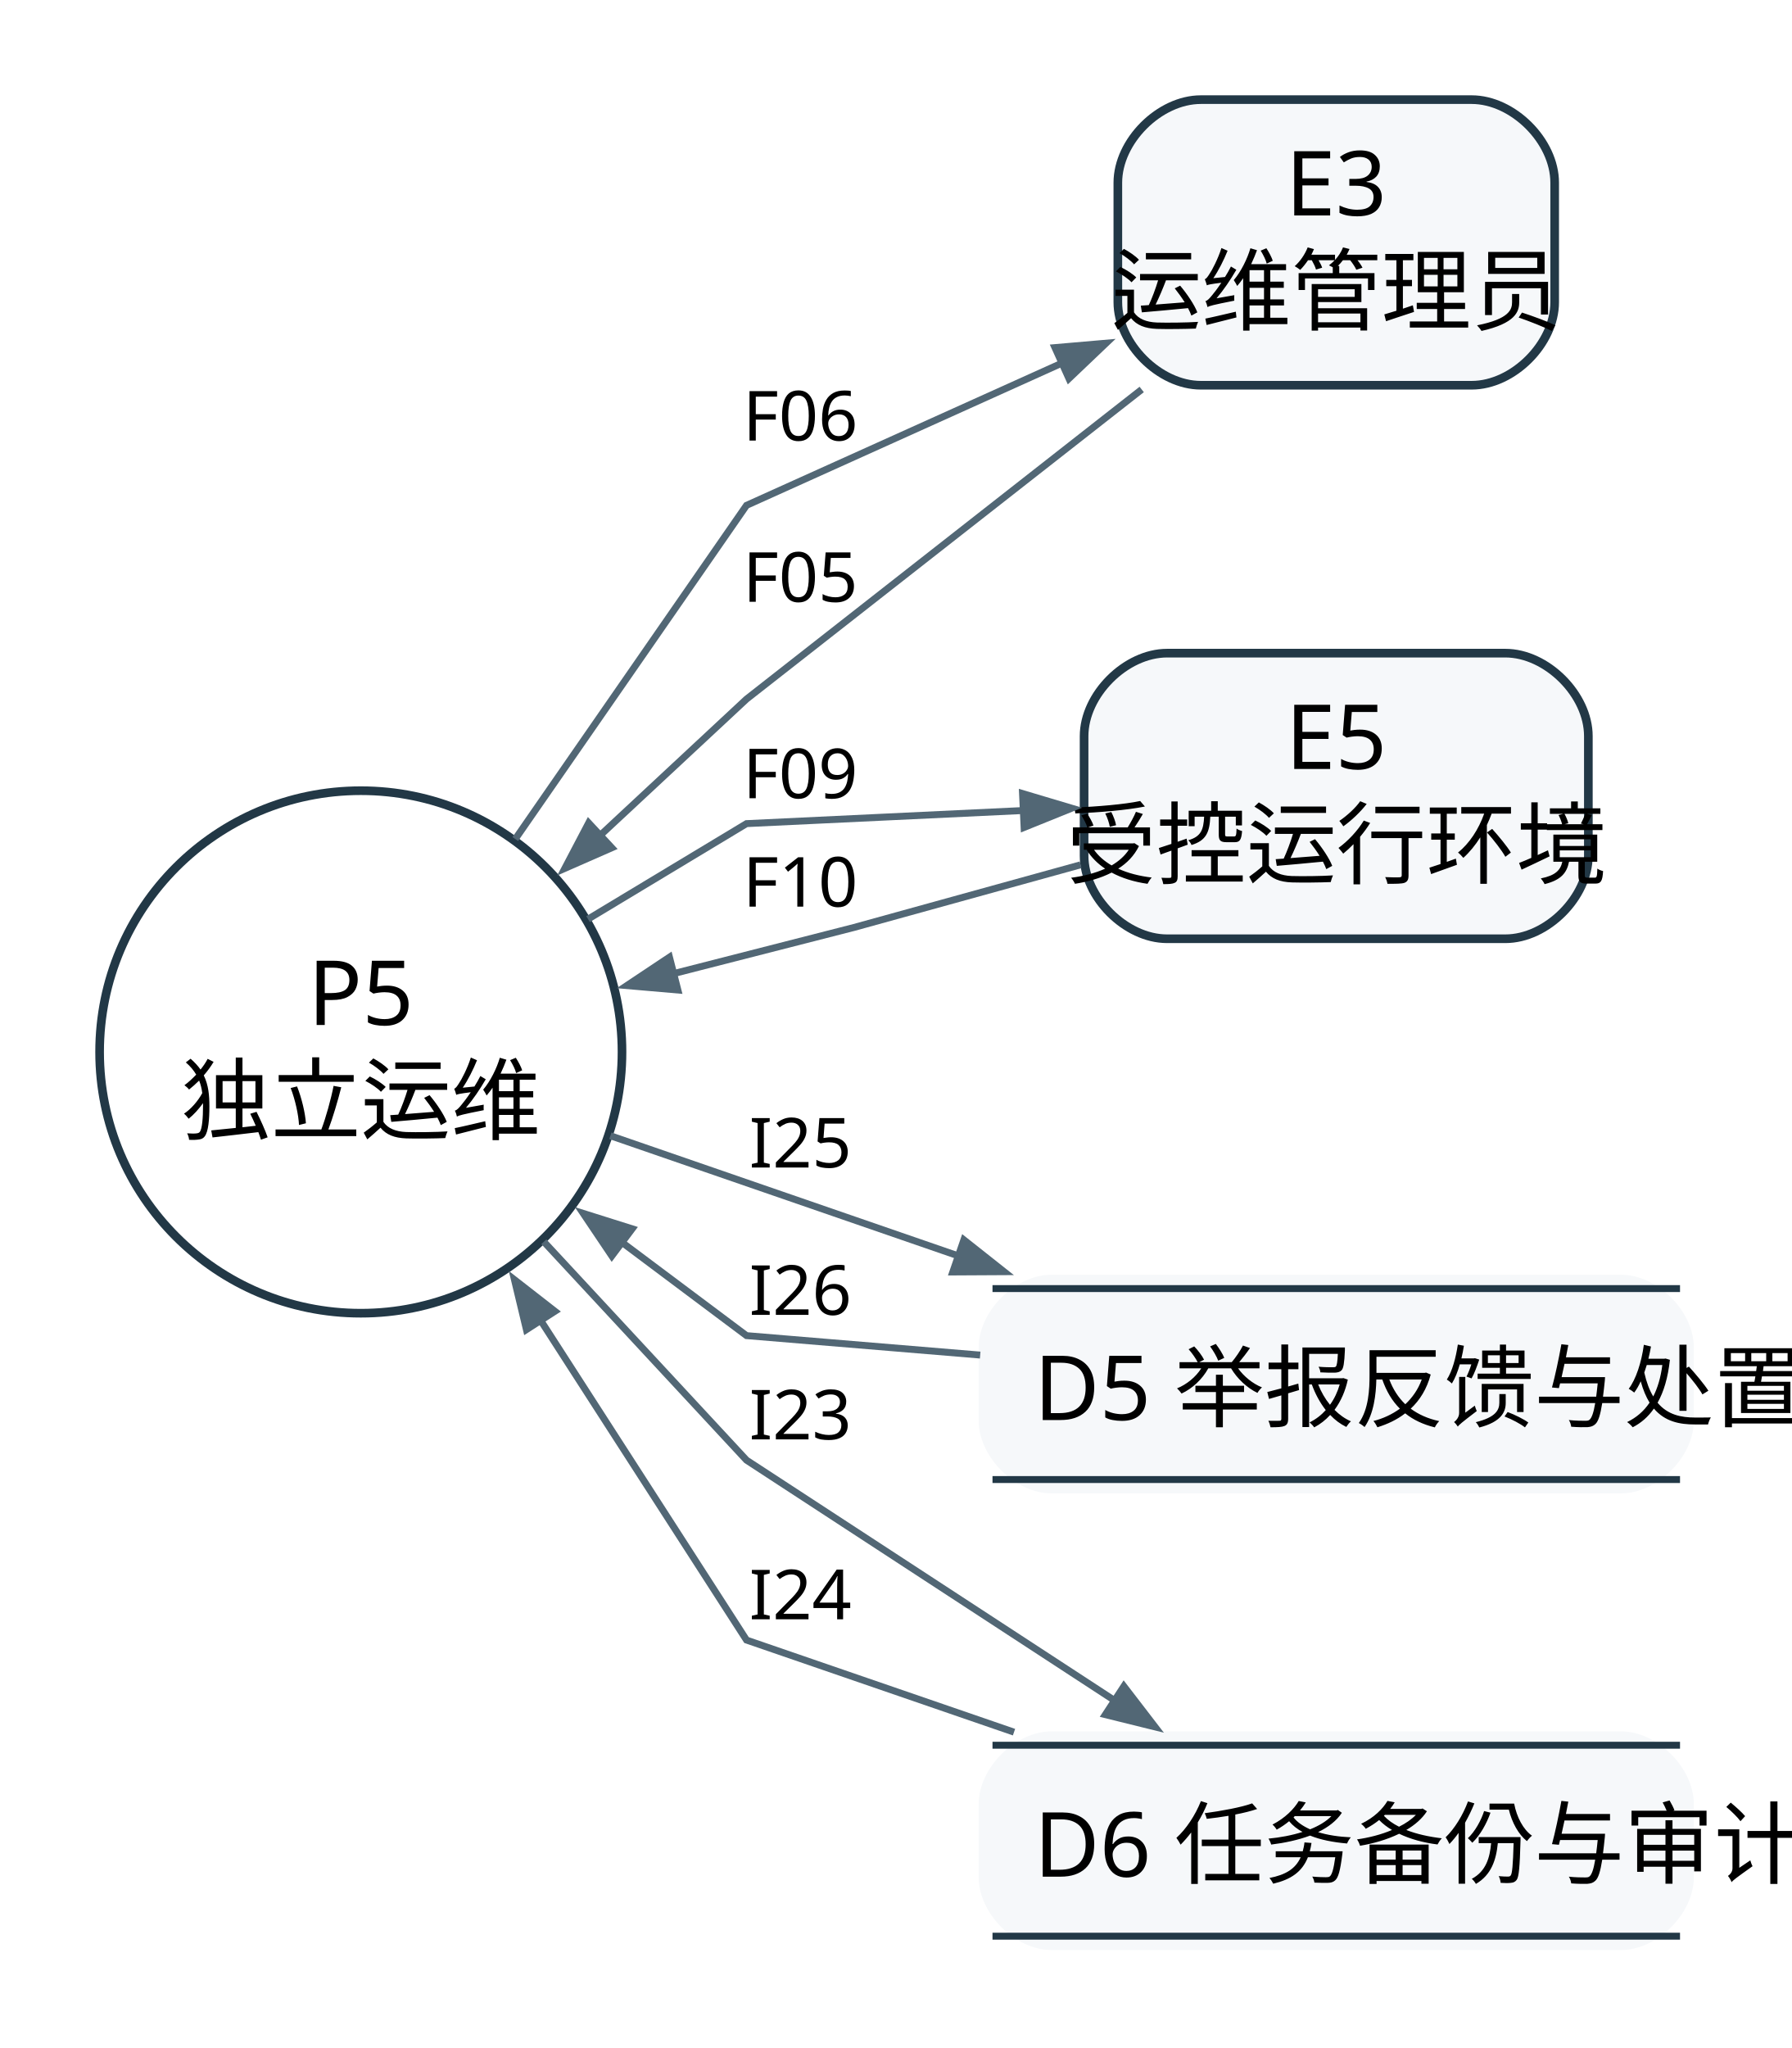
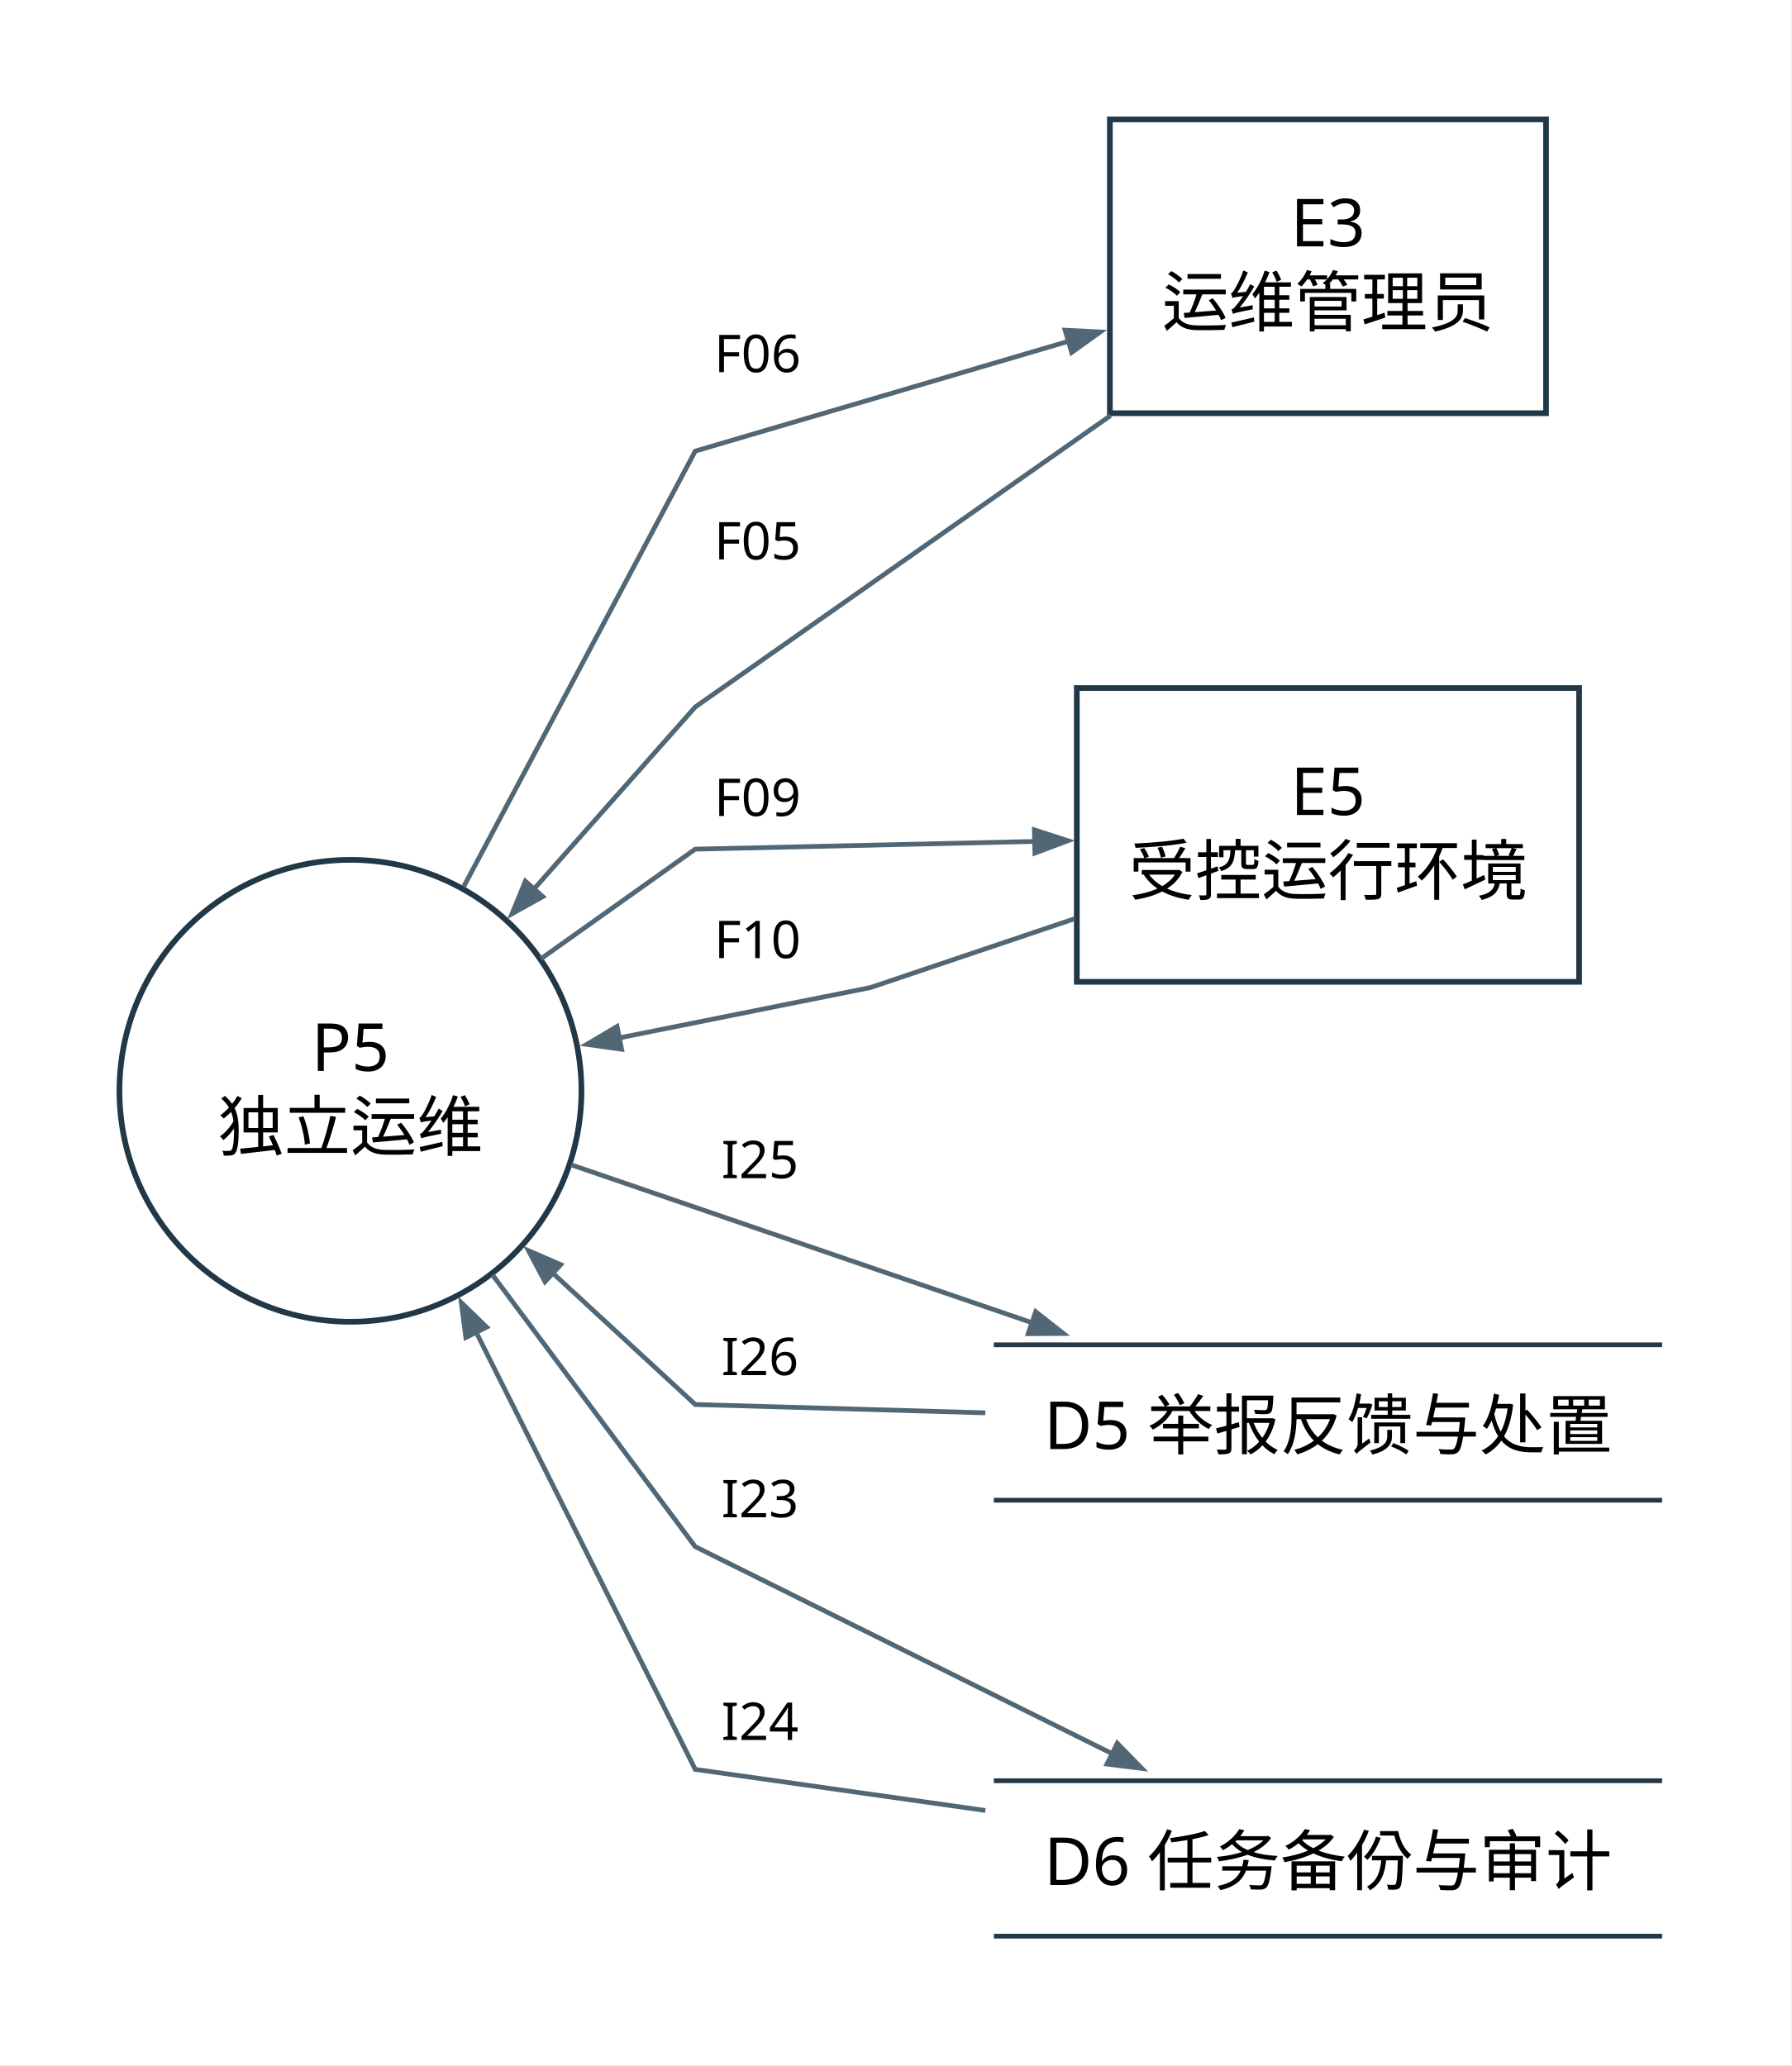
- <svg xmlns="http://www.w3.org/2000/svg" width="259pt" height="296pt" viewBox="0.00 0.00 259.00 296.00">
-   <g id="graph0" class="graph" transform="scale(1 1) rotate(0) translate(14.4 281.84)">
-     <polygon fill="white" stroke="none" points="-14.4,14.4 -14.4,-281.84 244.87,-281.84 244.87,14.4 -14.4,14.4" />
+ <svg xmlns="http://www.w3.org/2000/svg" width="378pt" height="436pt" viewBox="0.00 0.00 378.00 436.00">
+   <g id="graph0" class="graph" transform="scale(1 1) rotate(0) translate(25.2 410.6)">
+     <polygon fill="white" stroke="none" points="-25.2,25.2 -25.2,-410.6 352.69,-410.6 352.69,25.2 -25.2,25.2" />
    <g id="node1" class="node">
-       <ellipse fill="white" stroke="#223846" stroke-width="1.25" cx="37.76" cy="-129.8" rx="37.76" ry="37.76" />
-       <text xml:space="preserve" text-anchor="middle" x="37.76" y="-133.7" font-family="Microsoft YaHei" font-size="13.00">P5</text>
-       <text xml:space="preserve" text-anchor="middle" x="37.76" y="-118.1" font-family="Microsoft YaHei" font-size="13.00">独立运维</text>
+       <ellipse fill="white" stroke="#223846" stroke-width="1.2" cx="48.74" cy="-180.4" rx="48.74" ry="48.74" />
+       <text xml:space="preserve" text-anchor="middle" x="48.74" y="-184.6" font-family="Microsoft YaHei" font-size="14.00">P5</text>
+       <text xml:space="preserve" text-anchor="middle" x="48.74" y="-167.8" font-family="Microsoft YaHei" font-size="14.00">独立运维</text>
    </g>
    <g id="node2" class="node">
-       <path fill="#f6f8fa" stroke="#223846" stroke-width="1.25" d="M198.35,-267.44C198.35,-267.44 159.2,-267.44 159.2,-267.44 153.2,-267.44 147.2,-261.44 147.2,-255.44 147.2,-255.44 147.2,-238.16 147.2,-238.16 147.2,-232.16 153.2,-226.16 159.2,-226.16 159.2,-226.16 198.35,-226.16 198.35,-226.16 204.35,-226.16 210.35,-232.16 210.35,-238.16 210.35,-238.16 210.35,-255.44 210.35,-255.44 210.35,-261.44 204.35,-267.44 198.35,-267.44" />
-       <text xml:space="preserve" text-anchor="middle" x="178.77" y="-250.7" font-family="Microsoft YaHei" font-size="13.00">E3</text>
-       <text xml:space="preserve" text-anchor="middle" x="178.77" y="-235.1" font-family="Microsoft YaHei" font-size="13.00">运维管理员</text>
+       <polygon fill="white" stroke="#223846" stroke-width="1.2" points="301,-385.4 208.98,-385.4 208.98,-323.4 301,-323.4 301,-385.4" />
+       <text xml:space="preserve" text-anchor="middle" x="254.99" y="-358.6" font-family="Microsoft YaHei" font-size="14.00">E3</text>
+       <text xml:space="preserve" text-anchor="middle" x="254.99" y="-341.8" font-family="Microsoft YaHei" font-size="14.00">运维管理员</text>
    </g>
    <g id="edge2" class="edge">
-       <path fill="none" stroke="#526775" d="M60.09,-160.57C75.46,-182.75 93.52,-208.8 93.52,-208.8 93.52,-208.8 116.98,-219.38 139.14,-229.37" />
-       <polygon fill="#526775" stroke="#526775" points="138.11,-231.6 145.5,-232.24 140.13,-227.13 138.11,-231.6" />
-       <text xml:space="preserve" text-anchor="middle" x="101.3" y="-218.17" font-family="Microsoft YaHei" font-size="10.00">F06</text>
+       <path fill="none" stroke="#526775" d="M72.64,-223.49C93.64,-262.99 121.49,-315.4 121.49,-315.4 121.49,-315.4 163.82,-327.86 200.64,-338.7" />
+       <polygon fill="#526775" stroke="#526775" points="199.53,-340.92 206.94,-340.55 200.91,-336.22 199.53,-340.92" />
+       <text xml:space="preserve" text-anchor="start" x="125.49" y="-332.06" font-family="Microsoft YaHei" font-size="11.00">F06</text>
    </g>
    <g id="node3" class="node">
-       <path fill="#f6f8fa" stroke="#223846" stroke-width="1.25" d="M203.22,-187.44C203.22,-187.44 154.32,-187.44 154.32,-187.44 148.32,-187.44 142.32,-181.44 142.32,-175.44 142.32,-175.44 142.32,-158.16 142.32,-158.16 142.32,-152.16 148.32,-146.16 154.32,-146.16 154.32,-146.16 203.22,-146.16 203.22,-146.16 209.22,-146.16 215.22,-152.16 215.22,-158.16 215.22,-158.16 215.22,-175.44 215.22,-175.44 215.22,-181.44 209.22,-187.44 203.22,-187.44" />
-       <text xml:space="preserve" text-anchor="middle" x="178.77" y="-170.7" font-family="Microsoft YaHei" font-size="13.00">E5</text>
-       <text xml:space="preserve" text-anchor="middle" x="178.77" y="-155.1" font-family="Microsoft YaHei" font-size="13.00">受控运行环境</text>
+       <polygon fill="white" stroke="#223846" stroke-width="1.2" points="307.98,-265.4 202,-265.4 202,-203.4 307.98,-203.4 307.98,-265.4" />
+       <text xml:space="preserve" text-anchor="middle" x="254.99" y="-238.6" font-family="Microsoft YaHei" font-size="14.00">E5</text>
+       <text xml:space="preserve" text-anchor="middle" x="254.99" y="-221.8" font-family="Microsoft YaHei" font-size="14.00">受控运行环境</text>
    </g>
    <g id="edge3" class="edge">
-       <path fill="none" stroke="#526775" d="M70.61,-149C82.66,-156.26 93.52,-162.8 93.52,-162.8 93.52,-162.8 113.26,-163.74 133.64,-164.7" />
-       <polygon fill="#526775" stroke="#526775" points="133.42,-167.15 140.53,-165.03 133.65,-162.25 133.42,-167.15" />
-       <text xml:space="preserve" text-anchor="middle" x="101.3" y="-166.47" font-family="Microsoft YaHei" font-size="10.00">F09</text>
+       <path fill="none" stroke="#526775" d="M88.97,-208.29C105.72,-220.19 121.49,-231.4 121.49,-231.4 121.49,-231.4 158.42,-232.24 193.29,-233.03" />
+       <polygon fill="#526775" stroke="#526775" points="193.05,-235.47 200.11,-233.18 193.16,-230.57 193.05,-235.47" />
+       <text xml:space="preserve" text-anchor="start" x="125.49" y="-238.4" font-family="Microsoft YaHei" font-size="11.00">F09</text>
    </g>
    <g id="node4" class="node">
-       <path fill="#f6f8fa" stroke="none" stroke-width="1.25" d="M219.94,-97.6C219.94,-97.6 137.61,-97.6 137.61,-97.6 132.35,-97.6 127.08,-92.33 127.08,-87.07 127.08,-87.07 127.08,-76.53 127.08,-76.53 127.08,-71.27 132.35,-66 137.61,-66 137.61,-66 219.94,-66 219.94,-66 225.2,-66 230.47,-71.27 230.47,-76.53 230.47,-76.53 230.47,-87.07 230.47,-87.07 230.47,-92.33 225.2,-97.6 219.94,-97.6" />
-       <polyline fill="none" stroke="#223846" points="129.08,-68 228.47,-68" />
-       <polyline fill="none" stroke="#223846" points="228.47,-95.6 129.08,-95.6" />
-       <text xml:space="preserve" text-anchor="start" x="135.08" y="-76.6" font-family="Microsoft YaHei" font-size="13.00">D5 举报反馈与处置</text>
+       <polygon fill="white" stroke="none" stroke-width="1.2" points="327.49,-128.8 182.49,-128.8 182.49,-92 327.49,-92 327.49,-128.8" />
+       <polyline fill="none" stroke="#223846" points="184.49,-94 325.49,-94" />
+       <polyline fill="none" stroke="#223846" points="184.49,-126.8 325.49,-126.8" />
+       <text xml:space="preserve" text-anchor="middle" x="254.99" y="-104.8" font-family="Microsoft YaHei" font-size="14.00">D5 举报反馈与处置</text>
    </g>
    <g id="edge7" class="edge">
-       <path fill="none" stroke="#526775" d="M73.84,-117.69C89.18,-112.39 107.52,-106.06 124.5,-100.2" />
-       <polygon fill="#526775" stroke="#526775" points="124.94,-102.64 130.75,-98.04 123.34,-98 124.94,-102.64" />
-       <text xml:space="preserve" text-anchor="middle" x="101.3" y="-113.1" font-family="Microsoft YaHei" font-size="10.00">I25</text>
+       <path fill="none" stroke="#526775" d="M95.33,-164.78C124.05,-154.93 161.48,-142.1 192.78,-131.38" />
+       <polygon fill="#526775" stroke="#526775" points="193.33,-133.78 199.16,-129.19 191.74,-129.14 193.33,-133.78" />
+       <text xml:space="preserve" text-anchor="start" x="126.99" y="-161.96" font-family="Microsoft YaHei" font-size="11.00">I25</text>
    </g>
    <g id="node5" class="node">
-       <path fill="#f6f8fa" stroke="none" stroke-width="1.25" d="M219.94,-31.6C219.94,-31.6 137.61,-31.6 137.61,-31.6 132.35,-31.6 127.08,-26.33 127.08,-21.07 127.08,-21.07 127.08,-10.53 127.08,-10.53 127.08,-5.27 132.35,0 137.61,0 137.61,0 219.94,0 219.94,0 225.2,0 230.47,-5.27 230.47,-10.53 230.47,-10.53 230.47,-21.07 230.47,-21.07 230.47,-26.33 225.2,-31.6 219.94,-31.6" />
-       <polyline fill="none" stroke="#223846" points="129.08,-2 228.47,-2" />
-       <polyline fill="none" stroke="#223846" points="228.47,-29.6 129.08,-29.6" />
-       <text xml:space="preserve" text-anchor="start" x="135.08" y="-10.6" font-family="Microsoft YaHei" font-size="13.00">D6 任务备份与审计</text>
+       <polygon fill="white" stroke="none" stroke-width="1.2" points="327.49,-36.8 182.49,-36.8 182.49,0 327.49,0 327.49,-36.8" />
+       <polyline fill="none" stroke="#223846" points="184.49,-2 325.49,-2" />
+       <polyline fill="none" stroke="#223846" points="184.49,-34.8 325.49,-34.8" />
+       <text xml:space="preserve" text-anchor="middle" x="254.99" y="-12.8" font-family="Microsoft YaHei" font-size="14.00">D6 任务备份与审计</text>
    </g>
    <g id="edge5" class="edge">
-       <path fill="none" stroke="#526775" d="M64.22,-102.37C78.52,-86.97 93.52,-70.8 93.52,-70.8 93.52,-70.8 122.87,-51.64 146.92,-35.94" />
-       <polygon fill="#526775" stroke="#526775" points="148.07,-38.12 152.59,-32.24 145.39,-34.02 148.07,-38.12" />
-       <text xml:space="preserve" text-anchor="middle" x="101.3" y="-73.8" font-family="Microsoft YaHei" font-size="10.00">I23</text>
+       <path fill="none" stroke="#526775" d="M78.72,-141.55C98.63,-114.85 121.49,-84.2 121.49,-84.2 121.49,-84.2 171.05,-59.59 209.54,-40.47" />
+       <polygon fill="#526775" stroke="#526775" points="210.54,-42.71 215.72,-37.4 208.36,-38.32 210.54,-42.71" />
+       <text xml:space="preserve" text-anchor="start" x="126.99" y="-90.4" font-family="Microsoft YaHei" font-size="11.00">I23</text>
    </g>
    <g id="edge1" class="edge">
-       <path fill="none" stroke="#526775" d="M150.65,-225.55C126.02,-206.26 93.52,-180.8 93.52,-180.8 93.52,-180.8 83.59,-171.55 72.19,-160.94" />
-       <polygon fill="#526775" stroke="#526775" points="74.04,-159.31 67.25,-156.33 70.7,-162.9 74.04,-159.31" />
-       <text xml:space="preserve" text-anchor="middle" x="101.3" y="-194.86" font-family="Microsoft YaHei" font-size="10.00">F05</text>
+       <path fill="none" stroke="#526775" d="M209.13,-322.91C170.69,-295.93 121.49,-261.4 121.49,-261.4 121.49,-261.4 104.76,-242.51 87.46,-222.98" />
+       <polygon fill="#526775" stroke="#526775" points="89.32,-221.38 82.84,-217.77 85.65,-224.63 89.32,-221.38" />
+       <text xml:space="preserve" text-anchor="start" x="125.49" y="-292.54" font-family="Microsoft YaHei" font-size="11.00">F05</text>
    </g>
    <g id="edge4" class="edge">
-       <path fill="none" stroke="#526775" d="M141.82,-156.85C125.2,-152.26 109.08,-147.8 109.08,-147.8 109.08,-147.8 96.95,-144.7 82.77,-141.07" />
-       <polygon fill="#526775" stroke="#526775" points="83.6,-138.75 76.21,-139.39 82.38,-143.5 83.6,-138.75" />
-       <text xml:space="preserve" text-anchor="middle" x="101.3" y="-150.8" font-family="Microsoft YaHei" font-size="10.00">F10</text>
+       <path fill="none" stroke="#526775" d="M201.49,-216.7C179.3,-209.22 158.49,-202.2 158.49,-202.2 158.49,-202.2 132.16,-196.92 105.41,-191.56" />
+       <polygon fill="#526775" stroke="#526775" points="105.95,-189.17 98.61,-190.2 104.99,-193.97 105.95,-189.17" />
+       <text xml:space="preserve" text-anchor="start" x="125.49" y="-208.4" font-family="Microsoft YaHei" font-size="11.00">F10</text>
    </g>
    <g id="edge8" class="edge">
-       <path fill="none" stroke="#526775" d="M127.3,-85.99C109.36,-87.48 93.52,-88.8 93.52,-88.8 93.52,-88.8 85.42,-94.86 75.46,-102.32" />
-       <polygon fill="#526775" stroke="#526775" points="74.05,-100.32 69.91,-106.47 76.99,-104.24 74.05,-100.32" />
-       <text xml:space="preserve" text-anchor="middle" x="101.3" y="-91.8" font-family="Microsoft YaHei" font-size="10.00">I26</text>
+       <path fill="none" stroke="#526775" d="M182.7,-112.44C151.33,-113.34 121.49,-114.2 121.49,-114.2 121.49,-114.2 107.04,-127.53 91.11,-142.23" />
+       <polygon fill="#526775" stroke="#526775" points="89.79,-140.11 86.31,-146.66 93.11,-143.72 89.79,-140.11" />
+       <text xml:space="preserve" text-anchor="start" x="126.99" y="-120.4" font-family="Microsoft YaHei" font-size="11.00">I26</text>
    </g>
    <g id="edge6" class="edge">
-       <path fill="none" stroke="#526775" d="M132.19,-31.49C112.34,-38.32 93.52,-44.8 93.52,-44.8 93.52,-44.8 78.08,-68.77 63.6,-91.25" />
-       <polygon fill="#526775" stroke="#526775" points="61.7,-89.67 59.97,-96.88 65.82,-92.32 61.7,-89.67" />
-       <text xml:space="preserve" text-anchor="middle" x="101.3" y="-47.8" font-family="Microsoft YaHei" font-size="10.00">I24</text>
+       <path fill="none" stroke="#526775" d="M182.7,-28.52C151.33,-32.97 121.49,-37.2 121.49,-37.2 121.49,-37.2 95.87,-88.34 75.25,-129.49" />
+       <polygon fill="#526775" stroke="#526775" points="73.09,-128.34 72.14,-135.69 77.47,-130.53 73.09,-128.34" />
+       <text xml:space="preserve" text-anchor="start" x="126.99" y="-43.4" font-family="Microsoft YaHei" font-size="11.00">I24</text>
    </g>
  </g>
</svg>
